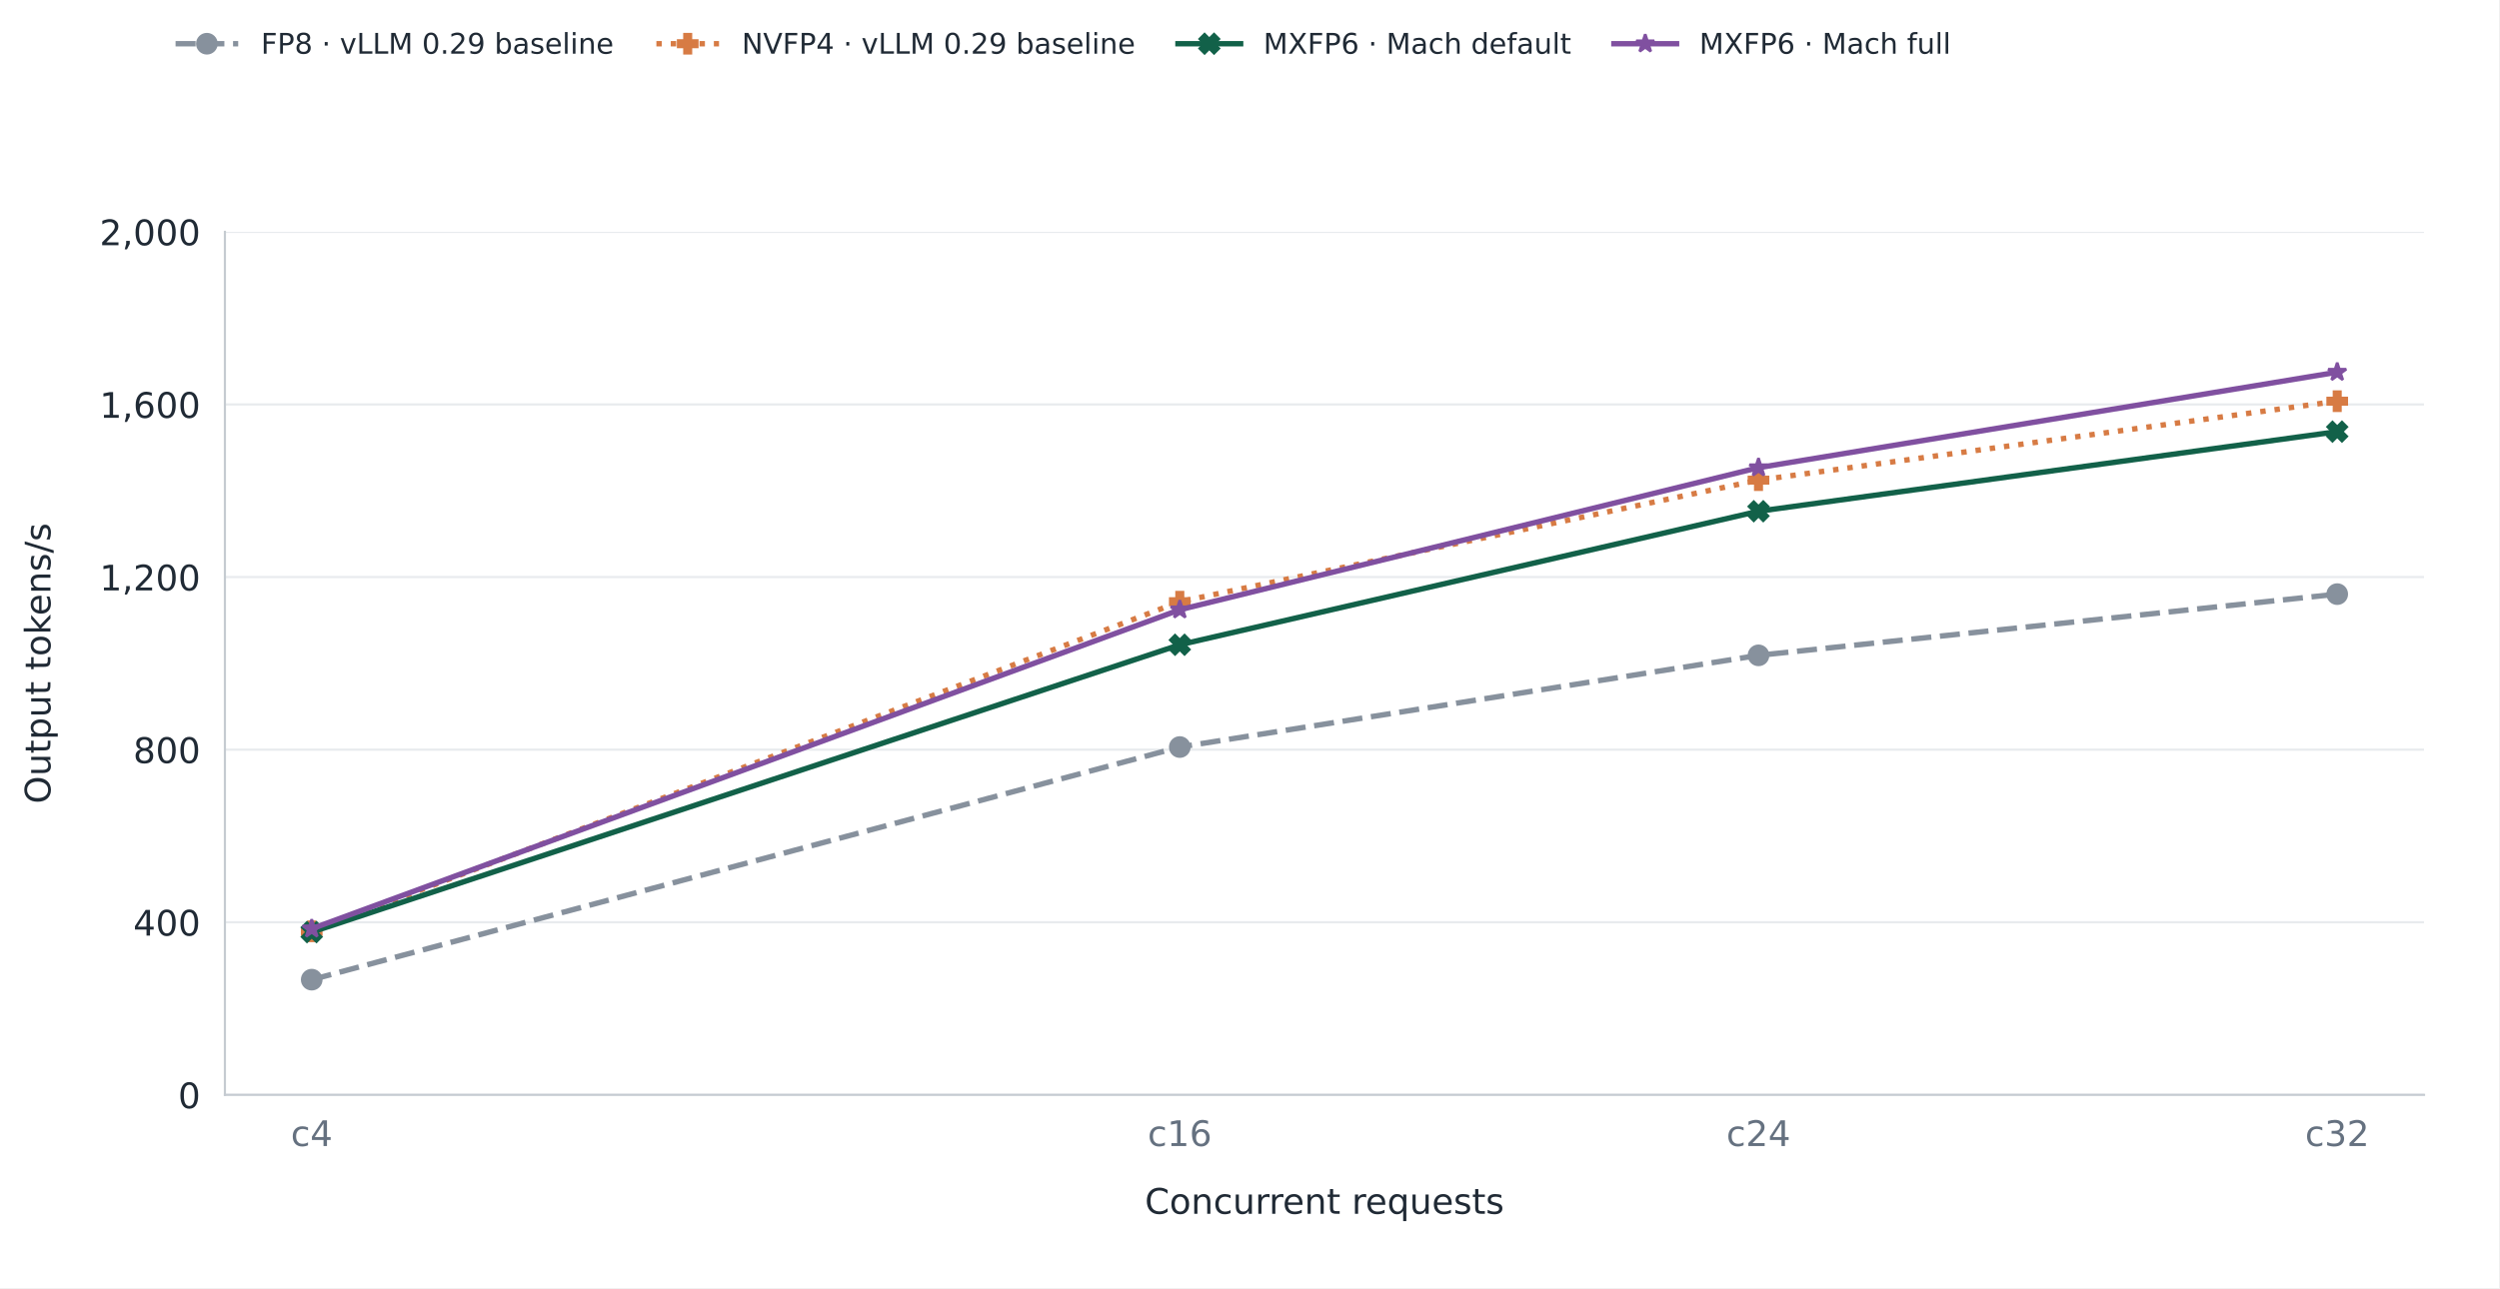
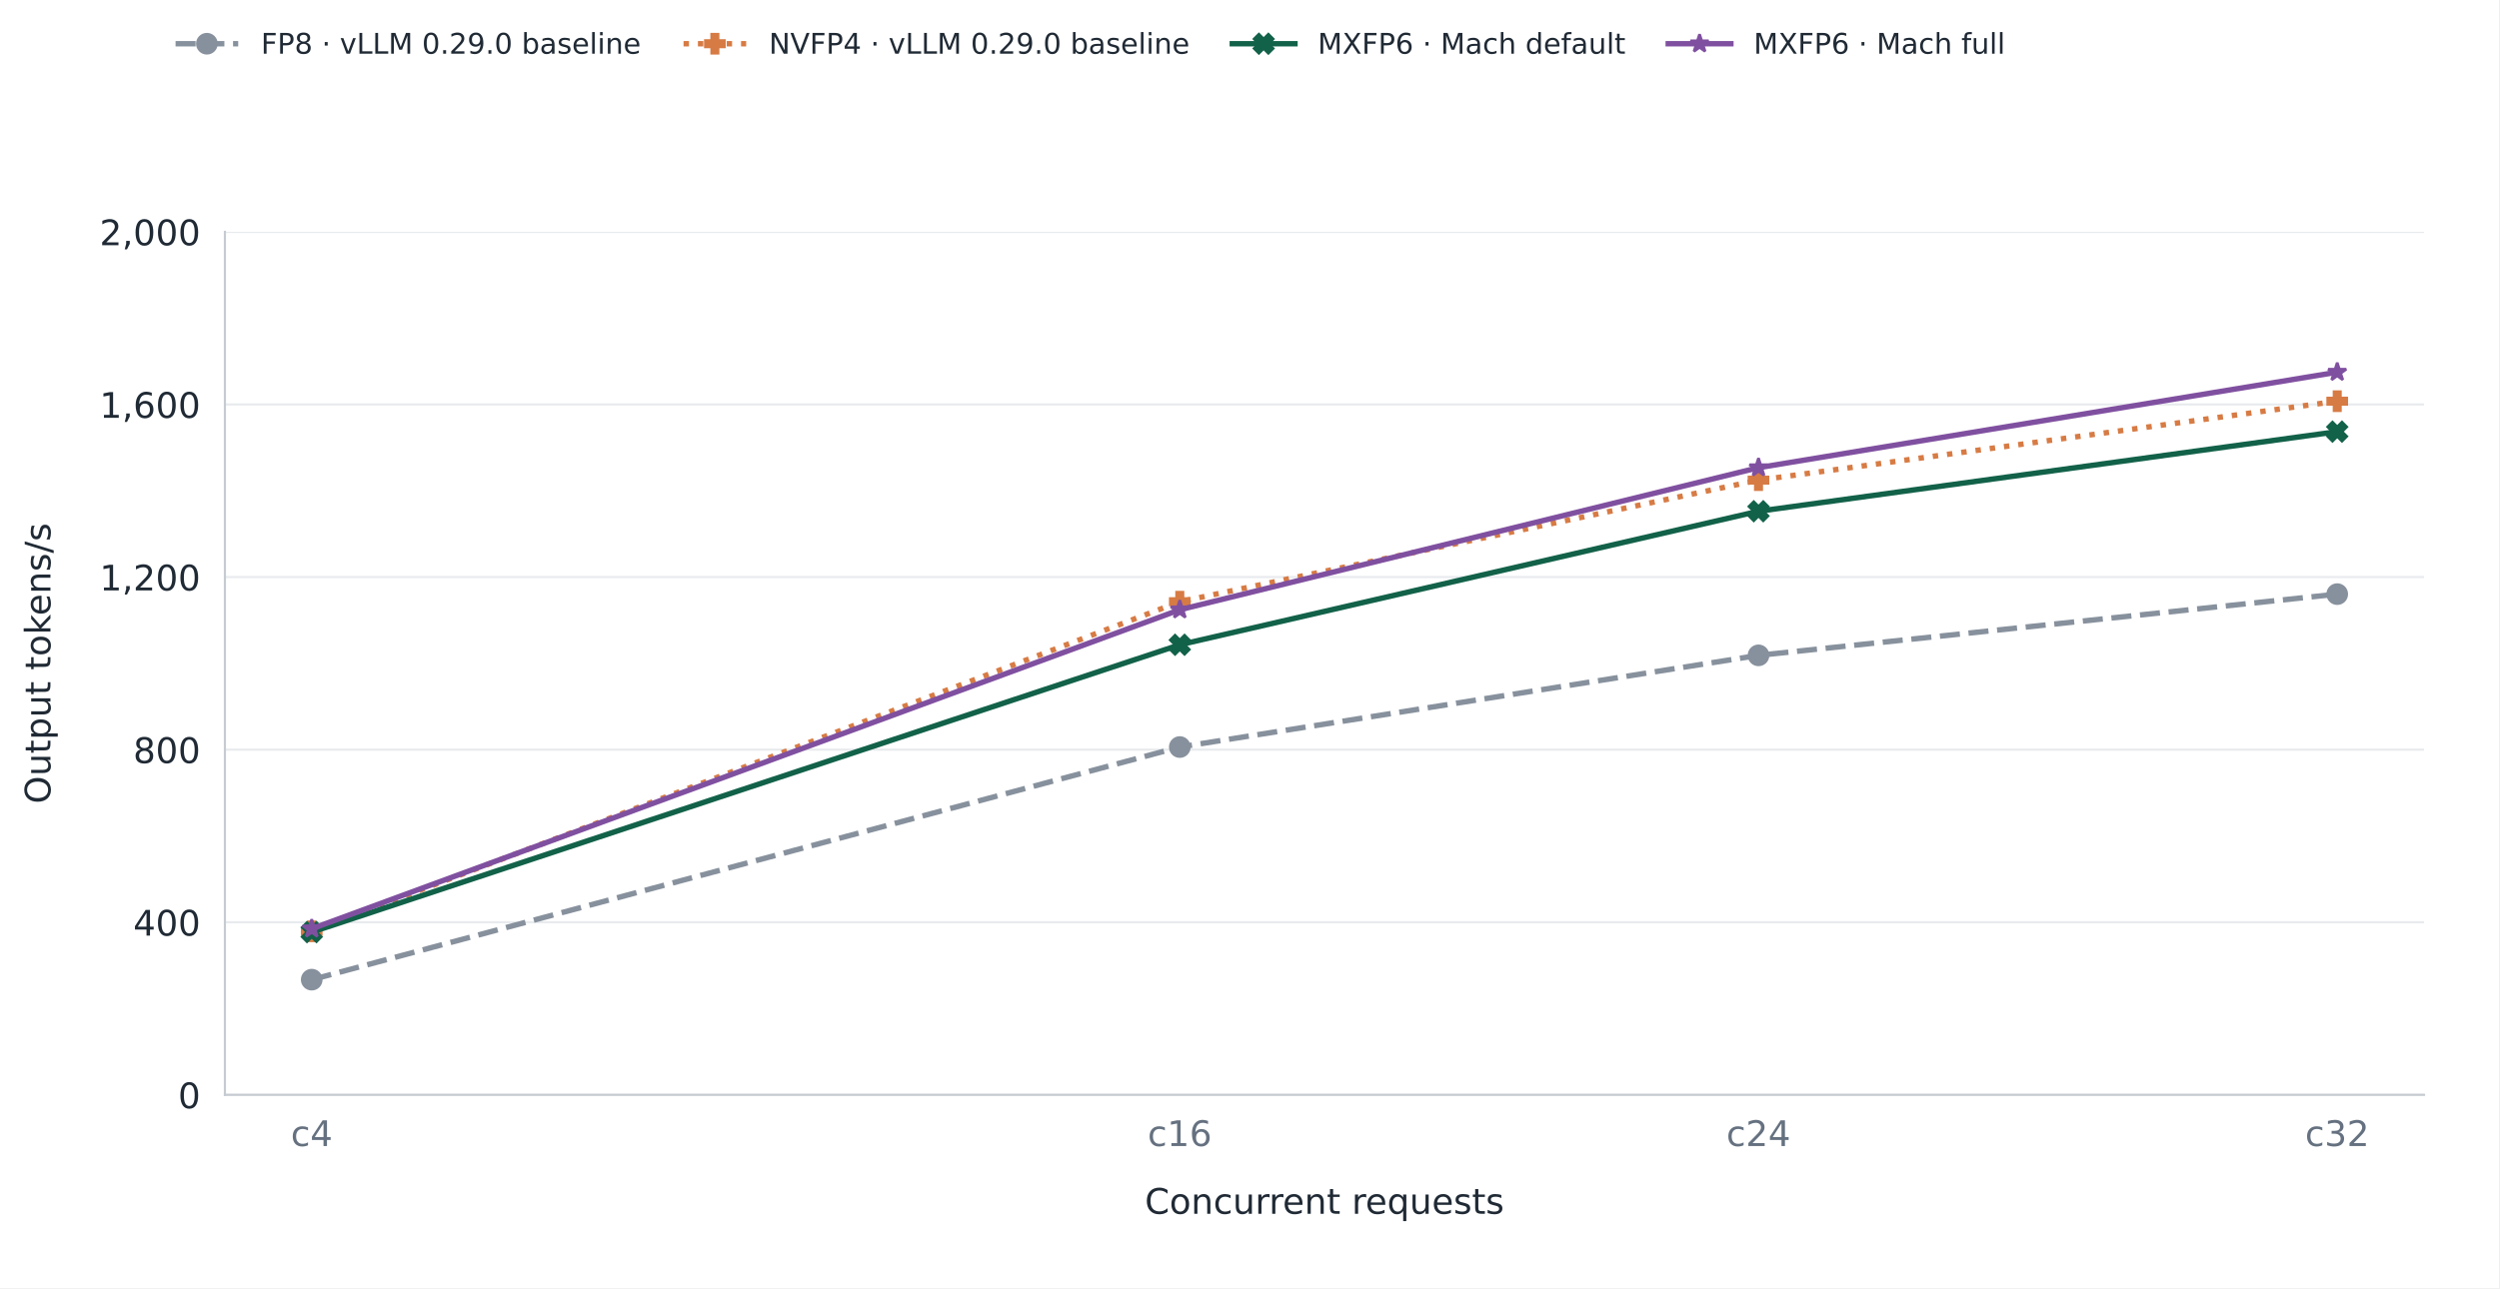
<svg xmlns="http://www.w3.org/2000/svg" xmlns:xlink="http://www.w3.org/1999/xlink" width="921.6pt" height="475.2pt" viewBox="0 0 921.6 475.2" version="1.1">
  <defs>
    <style type="text/css">*{stroke-linejoin: round; stroke-linecap: butt}</style>
  </defs>
  <g id="figure_1">
    <g id="patch_1">
      <path d="M 0 475.2 L 921.6 475.2 L 921.6 0 L 0 0 z " style="fill: #ffffff" />
    </g>
    <g id="axes_1">
      <g id="patch_2">
        <path d="M 82.944 403.92 L 893.952 403.92 L 893.952 85.536 L 82.944 85.536 z " style="fill: #ffffff" />
      </g>
      <g id="matplotlib.axis_1">
        <g id="xtick_1">
          <g id="line2d_1" />
          <g id="text_1">
            <text style="font-size: 13px; font-family: 'DejaVu Sans'; text-anchor: middle; fill: #657180" x="114.957" y="422.797" transform="rotate(-0 114.9575 422.797)">c4</text>
          </g>
        </g>
        <g id="xtick_2">
          <g id="line2d_2" />
          <g id="text_2">
            <text style="font-size: 13px; font-family: 'DejaVu Sans'; text-anchor: middle; fill: #657180" x="435.092" y="422.797" transform="rotate(-0 435.0922 422.797)">c16</text>
          </g>
        </g>
        <g id="xtick_3">
          <g id="line2d_3" />
          <g id="text_3">
            <text style="font-size: 13px; font-family: 'DejaVu Sans'; text-anchor: middle; fill: #657180" x="648.515" y="422.797" transform="rotate(-0 648.5154 422.797)">c24</text>
          </g>
        </g>
        <g id="xtick_4">
          <g id="line2d_4" />
          <g id="text_4">
            <text style="font-size: 13px; font-family: 'DejaVu Sans'; text-anchor: middle; fill: #657180" x="861.939" y="422.797" transform="rotate(-0 861.9385 422.797)">c32</text>
          </g>
        </g>
        <g id="text_5">
          <text style="font-size: 13px; font-family: 'DejaVu Sans'; text-anchor: middle; fill: #202a35" x="488.448" y="447.797" transform="rotate(-0 488.448 447.797)">Concurrent requests</text>
        </g>
      </g>
      <g id="matplotlib.axis_2">
        <g id="ytick_1">
          <g id="line2d_5">
            <path d="M 82.944 403.92 L 893.952 403.92 " clip-path="url(#p11ca47ef0e)" style="fill: none; stroke: #e8ebee; stroke-width: 0.8; stroke-linecap: square" />
          </g>
          <g id="line2d_6" />
          <g id="text_6">
            <text style="font-size: 13px; font-family: 'DejaVu Sans'; text-anchor: end; fill: #202a35" x="73.944" y="408.858" transform="rotate(-0 73.944 408.8585)">0</text>
          </g>
        </g>
        <g id="ytick_2">
          <g id="line2d_7">
            <path d="M 82.944 340.243 L 893.952 340.243 " clip-path="url(#p11ca47ef0e)" style="fill: none; stroke: #e8ebee; stroke-width: 0.8; stroke-linecap: square" />
          </g>
          <g id="line2d_8" />
          <g id="text_7">
            <text style="font-size: 13px; font-family: 'DejaVu Sans'; text-anchor: end; fill: #202a35" x="73.944" y="345.182" transform="rotate(-0 73.944 345.1817)">400</text>
          </g>
        </g>
        <g id="ytick_3">
          <g id="line2d_9">
            <path d="M 82.944 276.566 L 893.952 276.566 " clip-path="url(#p11ca47ef0e)" style="fill: none; stroke: #e8ebee; stroke-width: 0.8; stroke-linecap: square" />
          </g>
          <g id="line2d_10" />
          <g id="text_8">
            <text style="font-size: 13px; font-family: 'DejaVu Sans'; text-anchor: end; fill: #202a35" x="73.944" y="281.505" transform="rotate(-0 73.944 281.5049)">800</text>
          </g>
        </g>
        <g id="ytick_4">
          <g id="line2d_11">
            <path d="M 82.944 212.89 L 893.952 212.89 " clip-path="url(#p11ca47ef0e)" style="fill: none; stroke: #e8ebee; stroke-width: 0.8; stroke-linecap: square" />
          </g>
          <g id="line2d_12" />
          <g id="text_9">
            <text style="font-size: 13px; font-family: 'DejaVu Sans'; text-anchor: end; fill: #202a35" x="73.944" y="217.828" transform="rotate(-0 73.944 217.8281)">1,200</text>
          </g>
        </g>
        <g id="ytick_5">
          <g id="line2d_13">
            <path d="M 82.944 149.213 L 893.952 149.213 " clip-path="url(#p11ca47ef0e)" style="fill: none; stroke: #e8ebee; stroke-width: 0.8; stroke-linecap: square" />
          </g>
          <g id="line2d_14" />
          <g id="text_10">
            <text style="font-size: 13px; font-family: 'DejaVu Sans'; text-anchor: end; fill: #202a35" x="73.944" y="154.151" transform="rotate(-0 73.944 154.1513)">1,600</text>
          </g>
        </g>
        <g id="ytick_6">
          <g id="line2d_15">
            <path d="M 82.944 85.536 L 893.952 85.536 " clip-path="url(#p11ca47ef0e)" style="fill: none; stroke: #e8ebee; stroke-width: 0.8; stroke-linecap: square" />
          </g>
          <g id="line2d_16" />
          <g id="text_11">
            <text style="font-size: 13px; font-family: 'DejaVu Sans'; text-anchor: end; fill: #202a35" x="73.944" y="90.474" transform="rotate(-0 73.944 90.47448)">2,000</text>
          </g>
        </g>
        <g id="text_12">
          <text style="font-size: 13px; font-family: 'DejaVu Sans'; text-anchor: middle; fill: #202a35" x="18.604" y="244.728" transform="rotate(-90 18.60439 244.728)">Output tokens/s</text>
        </g>
      </g>
      <g id="line2d_17">
        <path d="M 114.957 361.42 L 435.092 275.602 L 648.515 241.775 L 861.939 219.188 " clip-path="url(#p11ca47ef0e)" style="fill: none; stroke-dasharray: 7.4,3.2; stroke-dashoffset: 0; stroke: #87919d; stroke-width: 2" />
        <defs>
          <path id="mc707d0224f" d="M 0 3.5 C 0.928 3.5 1.819 3.131 2.475 2.475 C 3.131 1.819 3.5 0.928 3.5 0 C 3.5 -0.928 3.131 -1.819 2.475 -2.475 C 1.819 -3.131 0.928 -3.5 0 -3.5 C -0.928 -3.5 -1.819 -3.131 -2.475 -2.475 C -3.131 -1.819 -3.5 -0.928 -3.5 0 C -3.5 0.928 -3.131 1.819 -2.475 2.475 C -1.819 3.131 -0.928 3.5 0 3.5 z " style="stroke: #87919d" />
        </defs>
        <g clip-path="url(#p11ca47ef0e)">
          <use xlink:href="#mc707d0224f" x="114.957" y="361.42" style="fill: #87919d; stroke: #87919d" />
          <use xlink:href="#mc707d0224f" x="435.092" y="275.602" style="fill: #87919d; stroke: #87919d" />
          <use xlink:href="#mc707d0224f" x="648.515" y="241.775" style="fill: #87919d; stroke: #87919d" />
          <use xlink:href="#mc707d0224f" x="861.939" y="219.188" style="fill: #87919d; stroke: #87919d" />
        </g>
      </g>
      <g id="line2d_18">
        <path d="M 114.957 343.59 L 435.092 221.984 L 648.515 177.133 L 861.939 148.01 " clip-path="url(#p11ca47ef0e)" style="fill: none; stroke-dasharray: 2,3.3; stroke-dashoffset: 0; stroke: #d77b44; stroke-width: 2" />
        <defs>
          <path id="m49b819d6ed" d="M -1.167 3.5 L 1.167 3.5 L 1.167 1.167 L 3.5 1.167 L 3.5 -1.167 L 1.167 -1.167 L 1.167 -3.5 L -1.167 -3.5 L -1.167 -1.167 L -3.5 -1.167 L -3.5 1.167 L -1.167 1.167 z " style="stroke: #d77b44; stroke-linejoin: miter" />
        </defs>
        <g clip-path="url(#p11ca47ef0e)">
          <use xlink:href="#m49b819d6ed" x="114.957" y="343.59" style="fill: #d77b44; stroke: #d77b44; stroke-linejoin: miter" />
          <use xlink:href="#m49b819d6ed" x="435.092" y="221.984" style="fill: #d77b44; stroke: #d77b44; stroke-linejoin: miter" />
          <use xlink:href="#m49b819d6ed" x="648.515" y="177.133" style="fill: #d77b44; stroke: #d77b44; stroke-linejoin: miter" />
          <use xlink:href="#m49b819d6ed" x="861.939" y="148.01" style="fill: #d77b44; stroke: #d77b44; stroke-linejoin: miter" />
        </g>
      </g>
      <g id="line2d_19">
        <path d="M 114.957 343.878 L 435.092 237.871 L 648.515 188.606 L 861.939 159.241 " clip-path="url(#p11ca47ef0e)" style="fill: none; stroke: #126149; stroke-width: 2; stroke-linecap: square" />
        <defs>
          <path id="mb0ee347284" d="M -1.75 3.5 L 0 1.75 L 1.75 3.5 L 3.5 1.75 L 1.75 0 L 3.5 -1.75 L 1.75 -3.5 L 0 -1.75 L -1.75 -3.5 L -3.5 -1.75 L -1.75 0 L -3.5 1.75 z " style="stroke: #126149; stroke-linejoin: miter" />
        </defs>
        <g clip-path="url(#p11ca47ef0e)">
          <use xlink:href="#mb0ee347284" x="114.957" y="343.878" style="fill: #126149; stroke: #126149; stroke-linejoin: miter" />
          <use xlink:href="#mb0ee347284" x="435.092" y="237.871" style="fill: #126149; stroke: #126149; stroke-linejoin: miter" />
          <use xlink:href="#mb0ee347284" x="648.515" y="188.606" style="fill: #126149; stroke: #126149; stroke-linejoin: miter" />
          <use xlink:href="#mb0ee347284" x="861.939" y="159.241" style="fill: #126149; stroke: #126149; stroke-linejoin: miter" />
        </g>
      </g>
      <g id="line2d_20">
        <path d="M 114.957 342.647 L 435.092 224.945 L 648.515 172.523 L 861.939 137.301 " clip-path="url(#p11ca47ef0e)" style="fill: none; stroke: #8050a0; stroke-width: 2; stroke-linecap: square" />
        <defs>
          <path id="m8c888cec98" d="M 0 -3.5 L -0.786 -1.082 L -3.329 -1.082 L -1.271 0.413 L -2.057 2.832 L -0 1.337 L 2.057 2.832 L 1.271 0.413 L 3.329 -1.082 L 0.786 -1.082 z " style="stroke: #8050a0; stroke-linejoin: bevel" />
        </defs>
        <g clip-path="url(#p11ca47ef0e)">
          <use xlink:href="#m8c888cec98" x="114.957" y="342.647" style="fill: #8050a0; stroke: #8050a0; stroke-linejoin: bevel" />
          <use xlink:href="#m8c888cec98" x="435.092" y="224.945" style="fill: #8050a0; stroke: #8050a0; stroke-linejoin: bevel" />
          <use xlink:href="#m8c888cec98" x="648.515" y="172.523" style="fill: #8050a0; stroke: #8050a0; stroke-linejoin: bevel" />
          <use xlink:href="#m8c888cec98" x="861.939" y="137.301" style="fill: #8050a0; stroke: #8050a0; stroke-linejoin: bevel" />
        </g>
      </g>
      <g id="patch_3">
        <path d="M 82.944 403.92 L 82.944 85.536 " style="fill: none; stroke: #c5cbd1; stroke-width: 0.8; stroke-linejoin: miter; stroke-linecap: square" />
      </g>
      <g id="patch_4">
        <path d="M 82.944 403.92 L 893.952 403.92 " style="fill: none; stroke: #c5cbd1; stroke-width: 0.8; stroke-linejoin: miter; stroke-linecap: square" />
      </g>
    </g>
    <g id="legend_1">
      <g id="line2d_21">
        <path d="M 64.746 16.129 L 76.296 16.129 L 87.846 16.129 " style="fill: none; stroke-dasharray: 7.4,3.2; stroke-dashoffset: 0; stroke: #87919d; stroke-width: 2" />
        <g>
          <use xlink:href="#mc707d0224f" x="76.296" y="16.129" style="fill: #87919d; stroke: #87919d" />
        </g>
      </g>
      <g id="text_13">
-         <text style="font-size: 10.5px; font-family: 'DejaVu Sans'; text-anchor: start; fill: #202a35" x="96.246" y="19.804" transform="rotate(-0 96.246 19.80436)">FP8 · vLLM 0.29 baseline</text>
+         <text style="font-size: 10.5px; font-family: 'DejaVu Sans'; text-anchor: start; fill: #202a35" x="96.246" y="19.804" transform="rotate(-0 96.246 19.80436)">FP8 · vLLM 0.29.0 baseline</text>
      </g>
      <g id="line2d_22">
-         <path d="M 242.066 16.129 L 253.616 16.129 L 265.166 16.129 " style="fill: none; stroke-dasharray: 2,3.3; stroke-dashoffset: 0; stroke: #d77b44; stroke-width: 2" />
-         <g>
-           <use xlink:href="#m49b819d6ed" x="253.616" y="16.129" style="fill: #d77b44; stroke: #d77b44; stroke-linejoin: miter" />
+         <path d="M 252.084 16.129 L 263.634 16.129 L 275.184 16.129 " style="fill: none; stroke-dasharray: 2,3.3; stroke-dashoffset: 0; stroke: #d77b44; stroke-width: 2" />
+         <g>
+           <use xlink:href="#m49b819d6ed" x="263.634" y="16.129" style="fill: #d77b44; stroke: #d77b44; stroke-linejoin: miter" />
        </g>
      </g>
      <g id="text_14">
-         <text style="font-size: 10.5px; font-family: 'DejaVu Sans'; text-anchor: start; fill: #202a35" x="273.566" y="19.804" transform="rotate(-0 273.5664 19.80436)">NVFP4 · vLLM 0.29 baseline</text>
+         <text style="font-size: 10.5px; font-family: 'DejaVu Sans'; text-anchor: start; fill: #202a35" x="283.584" y="19.804" transform="rotate(-0 283.584 19.80436)">NVFP4 · vLLM 0.29.0 baseline</text>
      </g>
      <g id="line2d_23">
-         <path d="M 434.425 16.129 L 445.975 16.129 L 457.525 16.129 " style="fill: none; stroke: #126149; stroke-width: 2; stroke-linecap: square" />
-         <g>
-           <use xlink:href="#mb0ee347284" x="445.975" y="16.129" style="fill: #126149; stroke: #126149; stroke-linejoin: miter" />
+         <path d="M 454.46 16.129 L 466.01 16.129 L 477.56 16.129 " style="fill: none; stroke: #126149; stroke-width: 2; stroke-linecap: square" />
+         <g>
+           <use xlink:href="#mb0ee347284" x="466.01" y="16.129" style="fill: #126149; stroke: #126149; stroke-linejoin: miter" />
        </g>
      </g>
      <g id="text_15">
-         <text style="font-size: 10.5px; font-family: 'DejaVu Sans'; text-anchor: start; fill: #202a35" x="465.925" y="19.804" transform="rotate(-0 465.9248 19.80436)">MXFP6 · Mach default</text>
+         <text style="font-size: 10.5px; font-family: 'DejaVu Sans'; text-anchor: start; fill: #202a35" x="485.96" y="19.804" transform="rotate(-0 485.9601 19.80436)">MXFP6 · Mach default</text>
      </g>
      <g id="line2d_24">
-         <path d="M 595.193 16.129 L 606.743 16.129 L 618.293 16.129 " style="fill: none; stroke: #8050a0; stroke-width: 2; stroke-linecap: square" />
-         <g>
-           <use xlink:href="#m8c888cec98" x="606.743" y="16.129" style="fill: #8050a0; stroke: #8050a0; stroke-linejoin: bevel" />
+         <path d="M 615.228 16.129 L 626.778 16.129 L 638.328 16.129 " style="fill: none; stroke: #8050a0; stroke-width: 2; stroke-linecap: square" />
+         <g>
+           <use xlink:href="#m8c888cec98" x="626.778" y="16.129" style="fill: #8050a0; stroke: #8050a0; stroke-linejoin: bevel" />
        </g>
      </g>
      <g id="text_16">
-         <text style="font-size: 10.5px; font-family: 'DejaVu Sans'; text-anchor: start; fill: #202a35" x="626.693" y="19.804" transform="rotate(-0 626.6929 19.80436)">MXFP6 · Mach full</text>
+         <text style="font-size: 10.5px; font-family: 'DejaVu Sans'; text-anchor: start; fill: #202a35" x="646.728" y="19.804" transform="rotate(-0 646.7282 19.80436)">MXFP6 · Mach full</text>
      </g>
    </g>
  </g>
  <defs>
    <clipPath id="p11ca47ef0e">
      <rect x="82.944" y="85.536" width="811.008" height="318.384" />
    </clipPath>
  </defs>
</svg>
